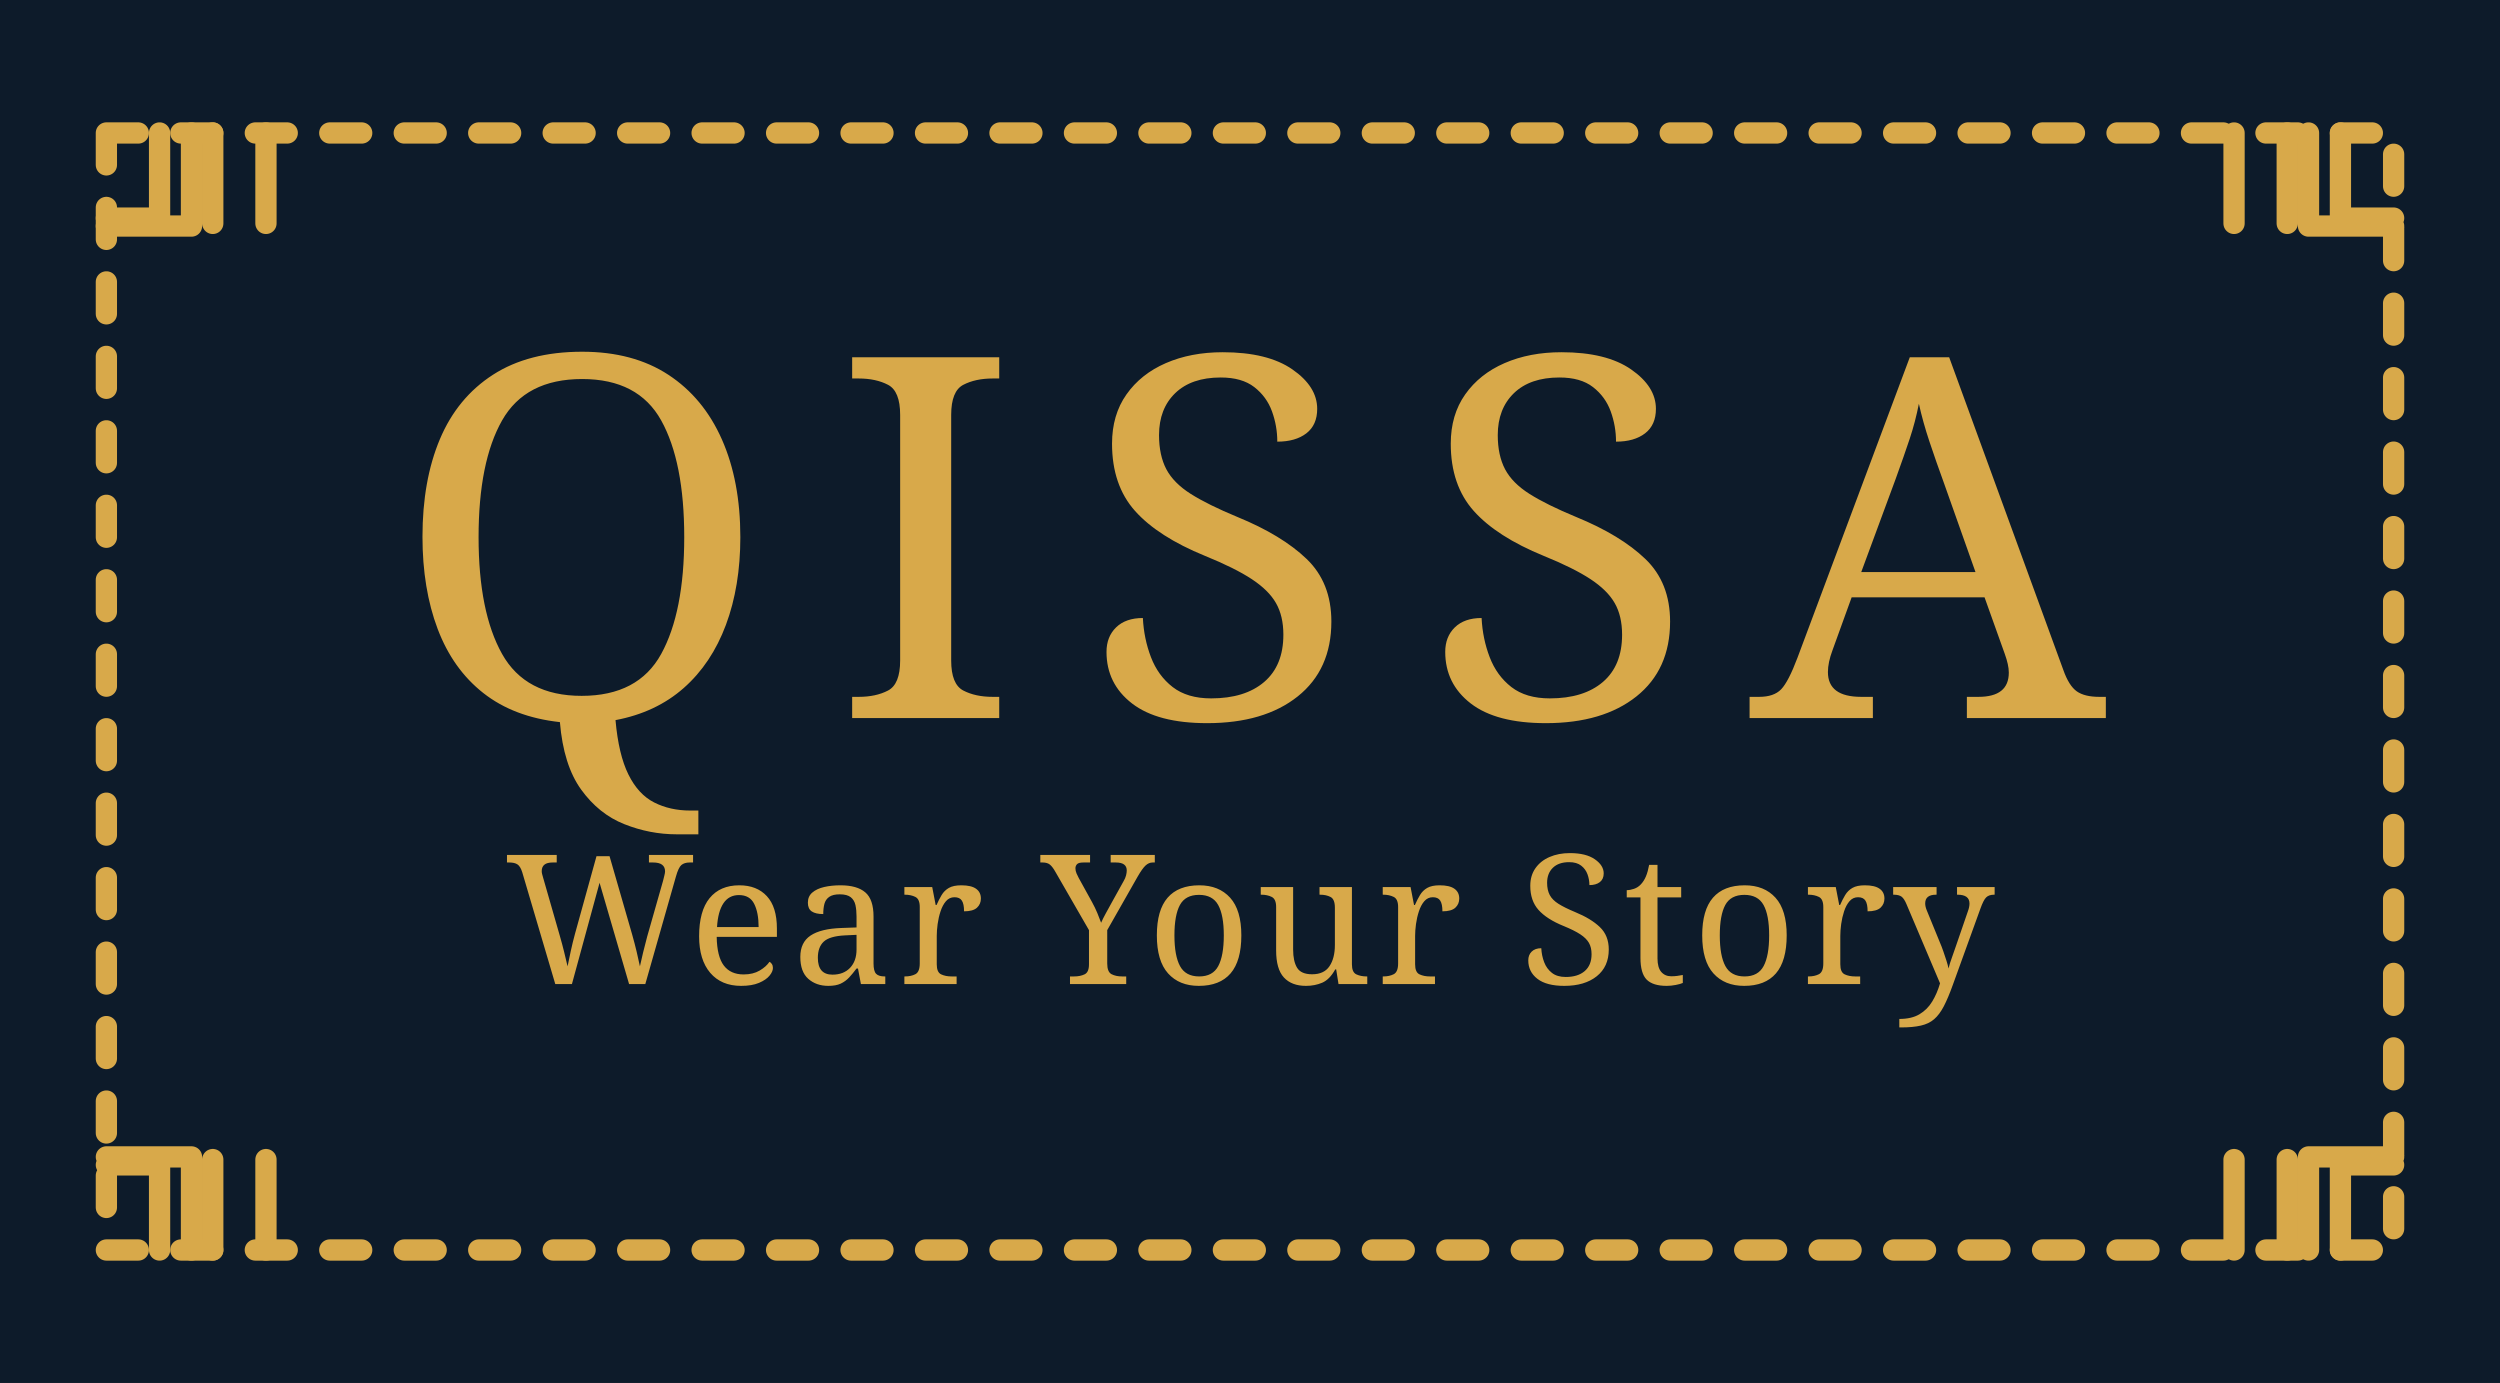
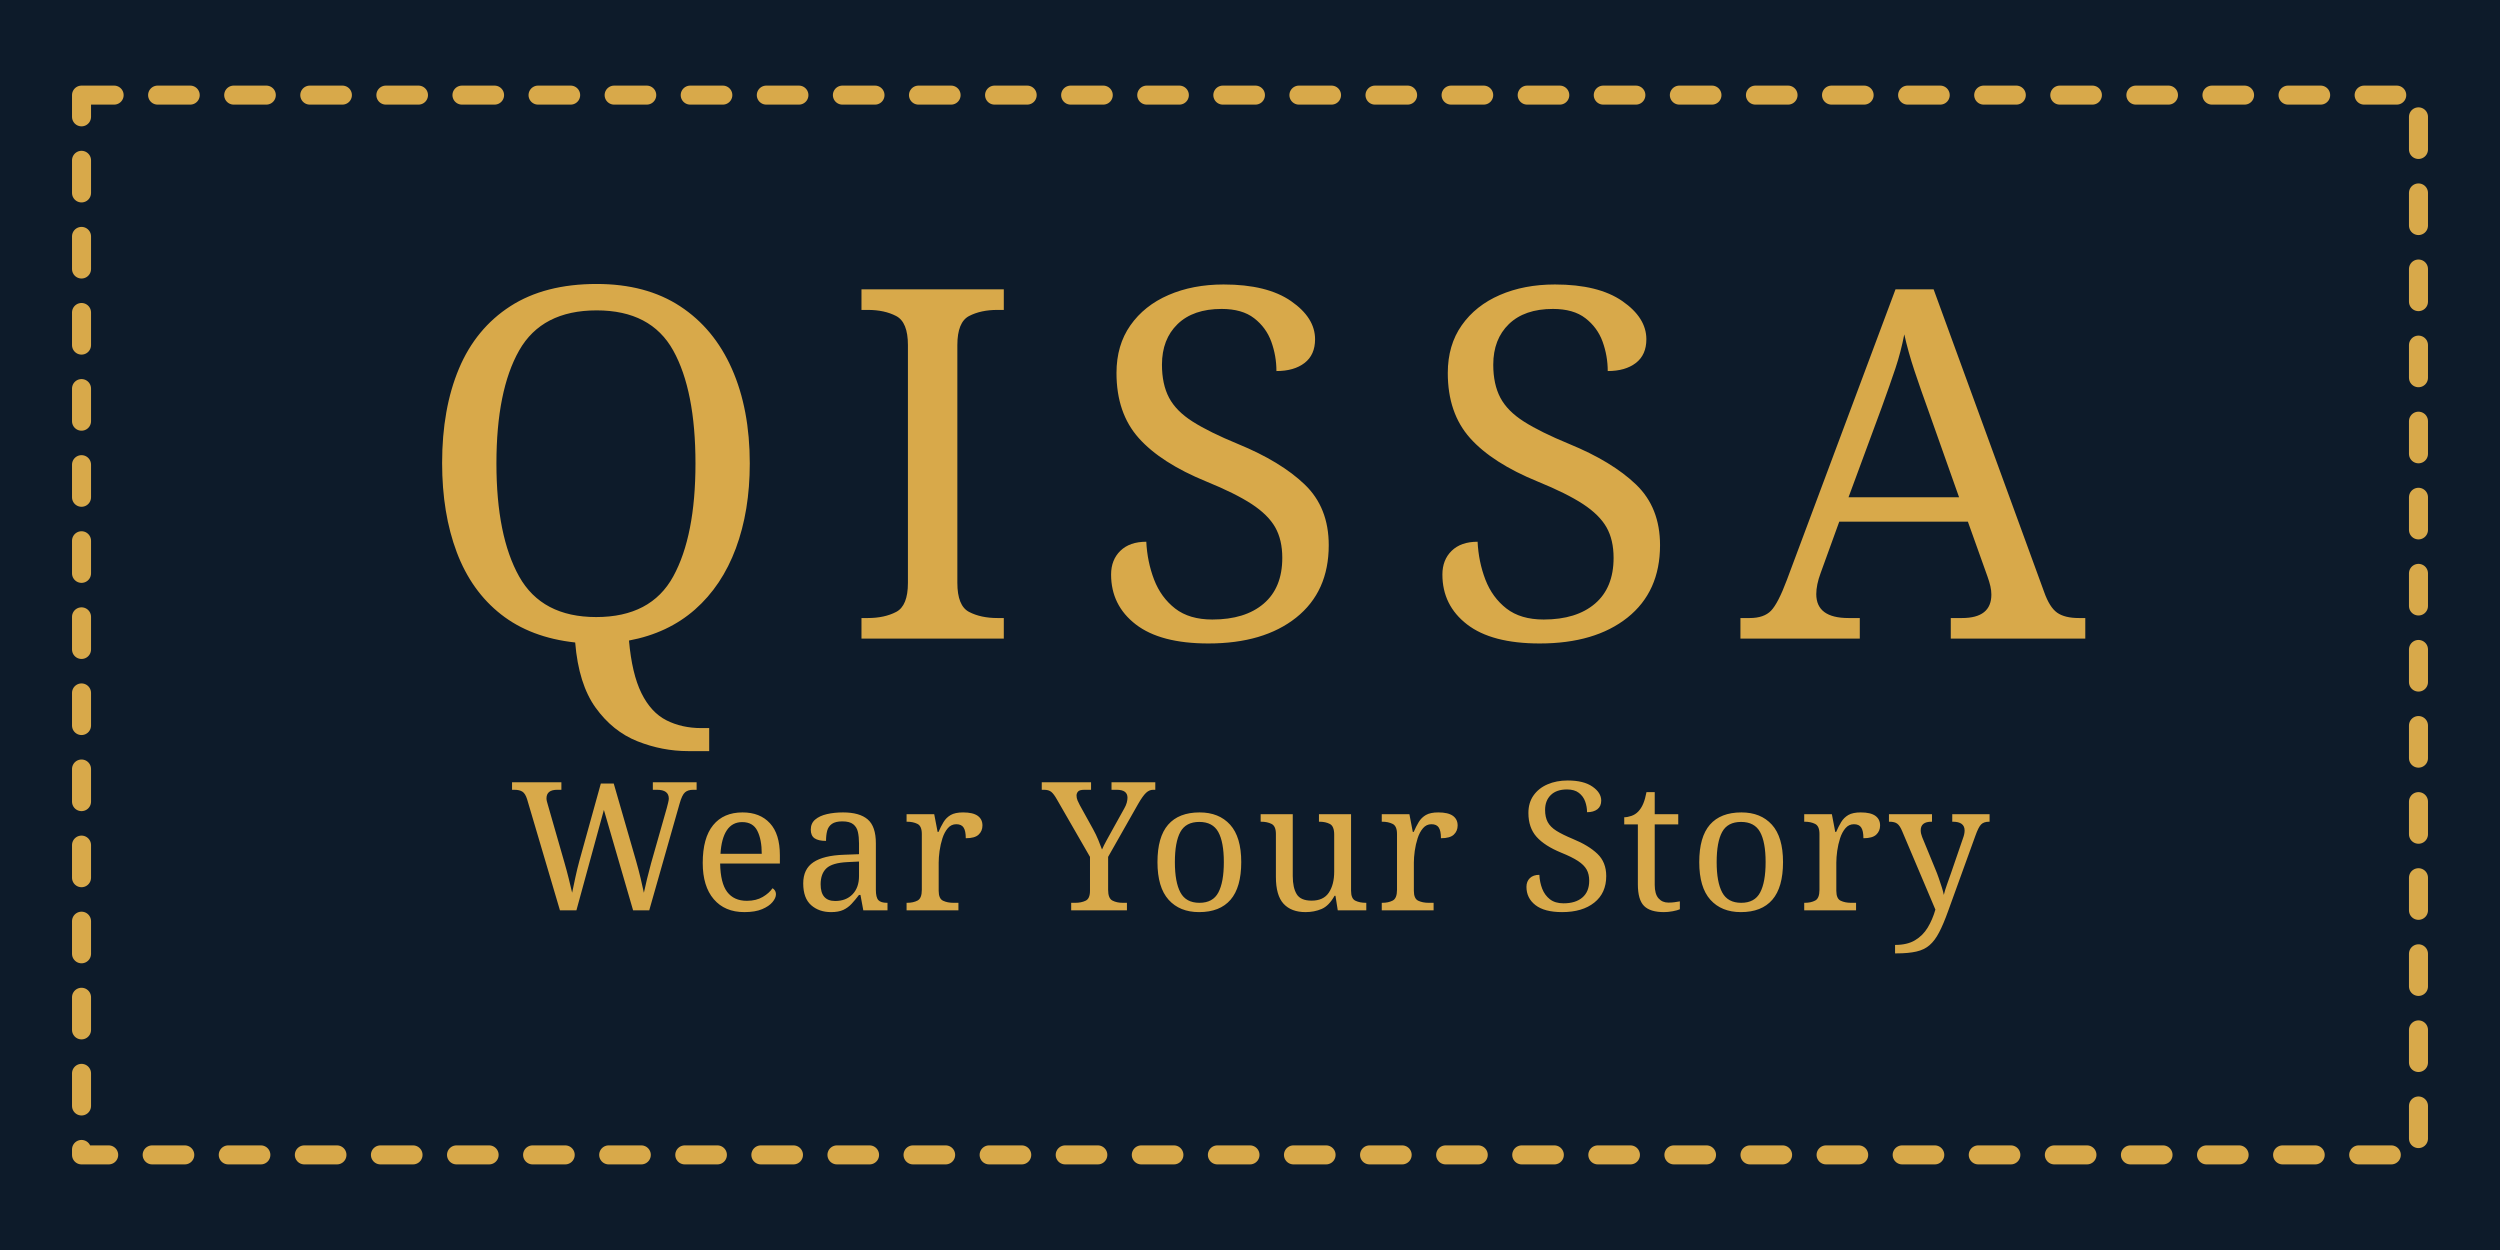
- <svg xmlns="http://www.w3.org/2000/svg" viewBox="330 140 940 520" role="img" aria-labelledby="title desc">
-   <rect x="330" y="140" width="940" height="520" fill="#0D1B2A" />
-   <g fill="none" stroke="#D8A94A" stroke-width="8" stroke-linecap="round" stroke-linejoin="round">
-     <rect x="370" y="190" width="860" height="420" rx="0" stroke-dasharray="12 16" />
-     <path d="M370 225h32v-35m-12 0v32h-20m60-32v34m-20-34v34" />
-     <path d="M1230 225h-32v-35m12 0v32h20m-60-32v34m20-34v34" />
-     <path d="M370 575h32v35m-12 0v-32h-20m60 32v-34m-20 34v-34" />
-     <path d="M1230 575h-32v35m12 0v-32h20m-60 32v-34m20 34v-34" />
+ <svg xmlns="http://www.w3.org/2000/svg" viewBox="340 170 920 460" role="img" aria-labelledby="title desc">
+   <rect x="340" y="170" width="920" height="460" fill="#0D1B2A" />
+   <g fill="none" stroke="#D8A94A" stroke-width="7" stroke-linecap="round" stroke-linejoin="round">
+     <rect x="370" y="205" width="860" height="390" stroke-dasharray="12 16" />
  </g>
  <g fill="#D8A94A" text-anchor="middle" font-family="Cormorant Garamond, Georgia, serif">
-     <text x="800" y="410" font-size="190" font-weight="500" letter-spacing="24">QISSA</text>
-     <text x="800" y="510" font-size="68" font-weight="500" letter-spacing="2">Wear Your Story</text>
+     <text x="800" y="405" font-size="180" font-weight="500" letter-spacing="24">QISSA</text>
+     <text x="800" y="505" font-size="66" font-weight="500" letter-spacing="2">Wear Your Story</text>
  </g>
</svg>
